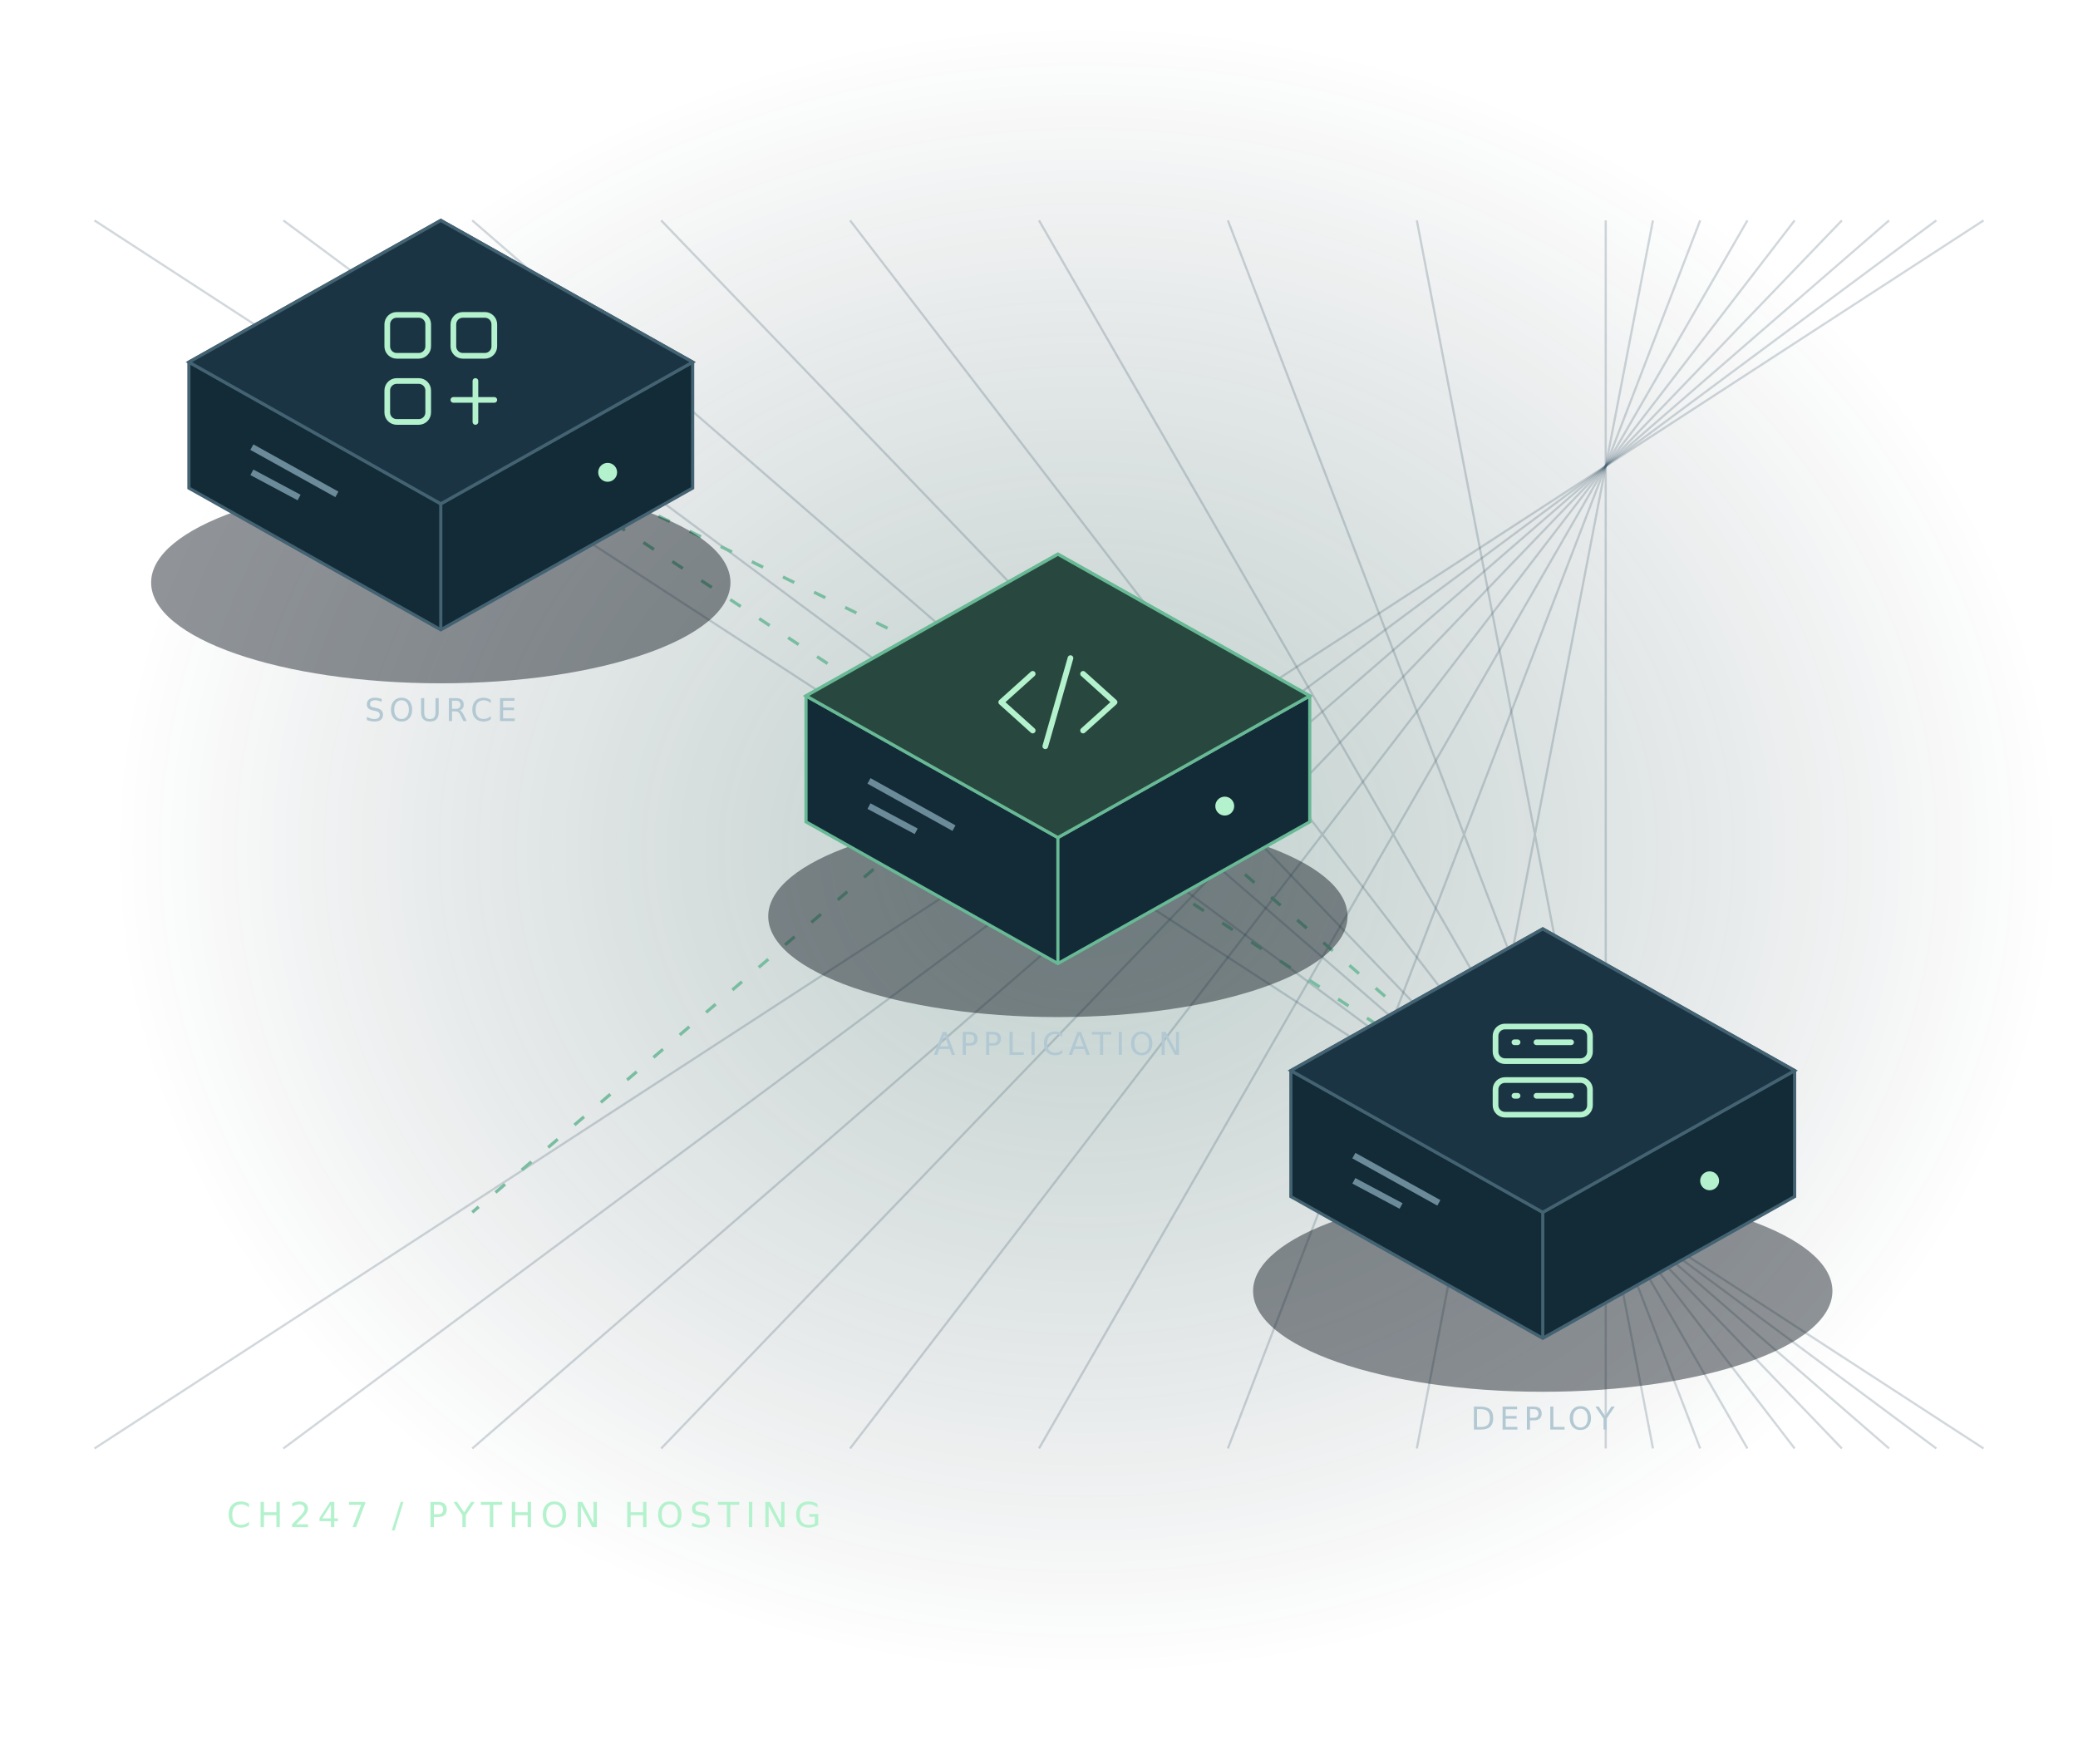
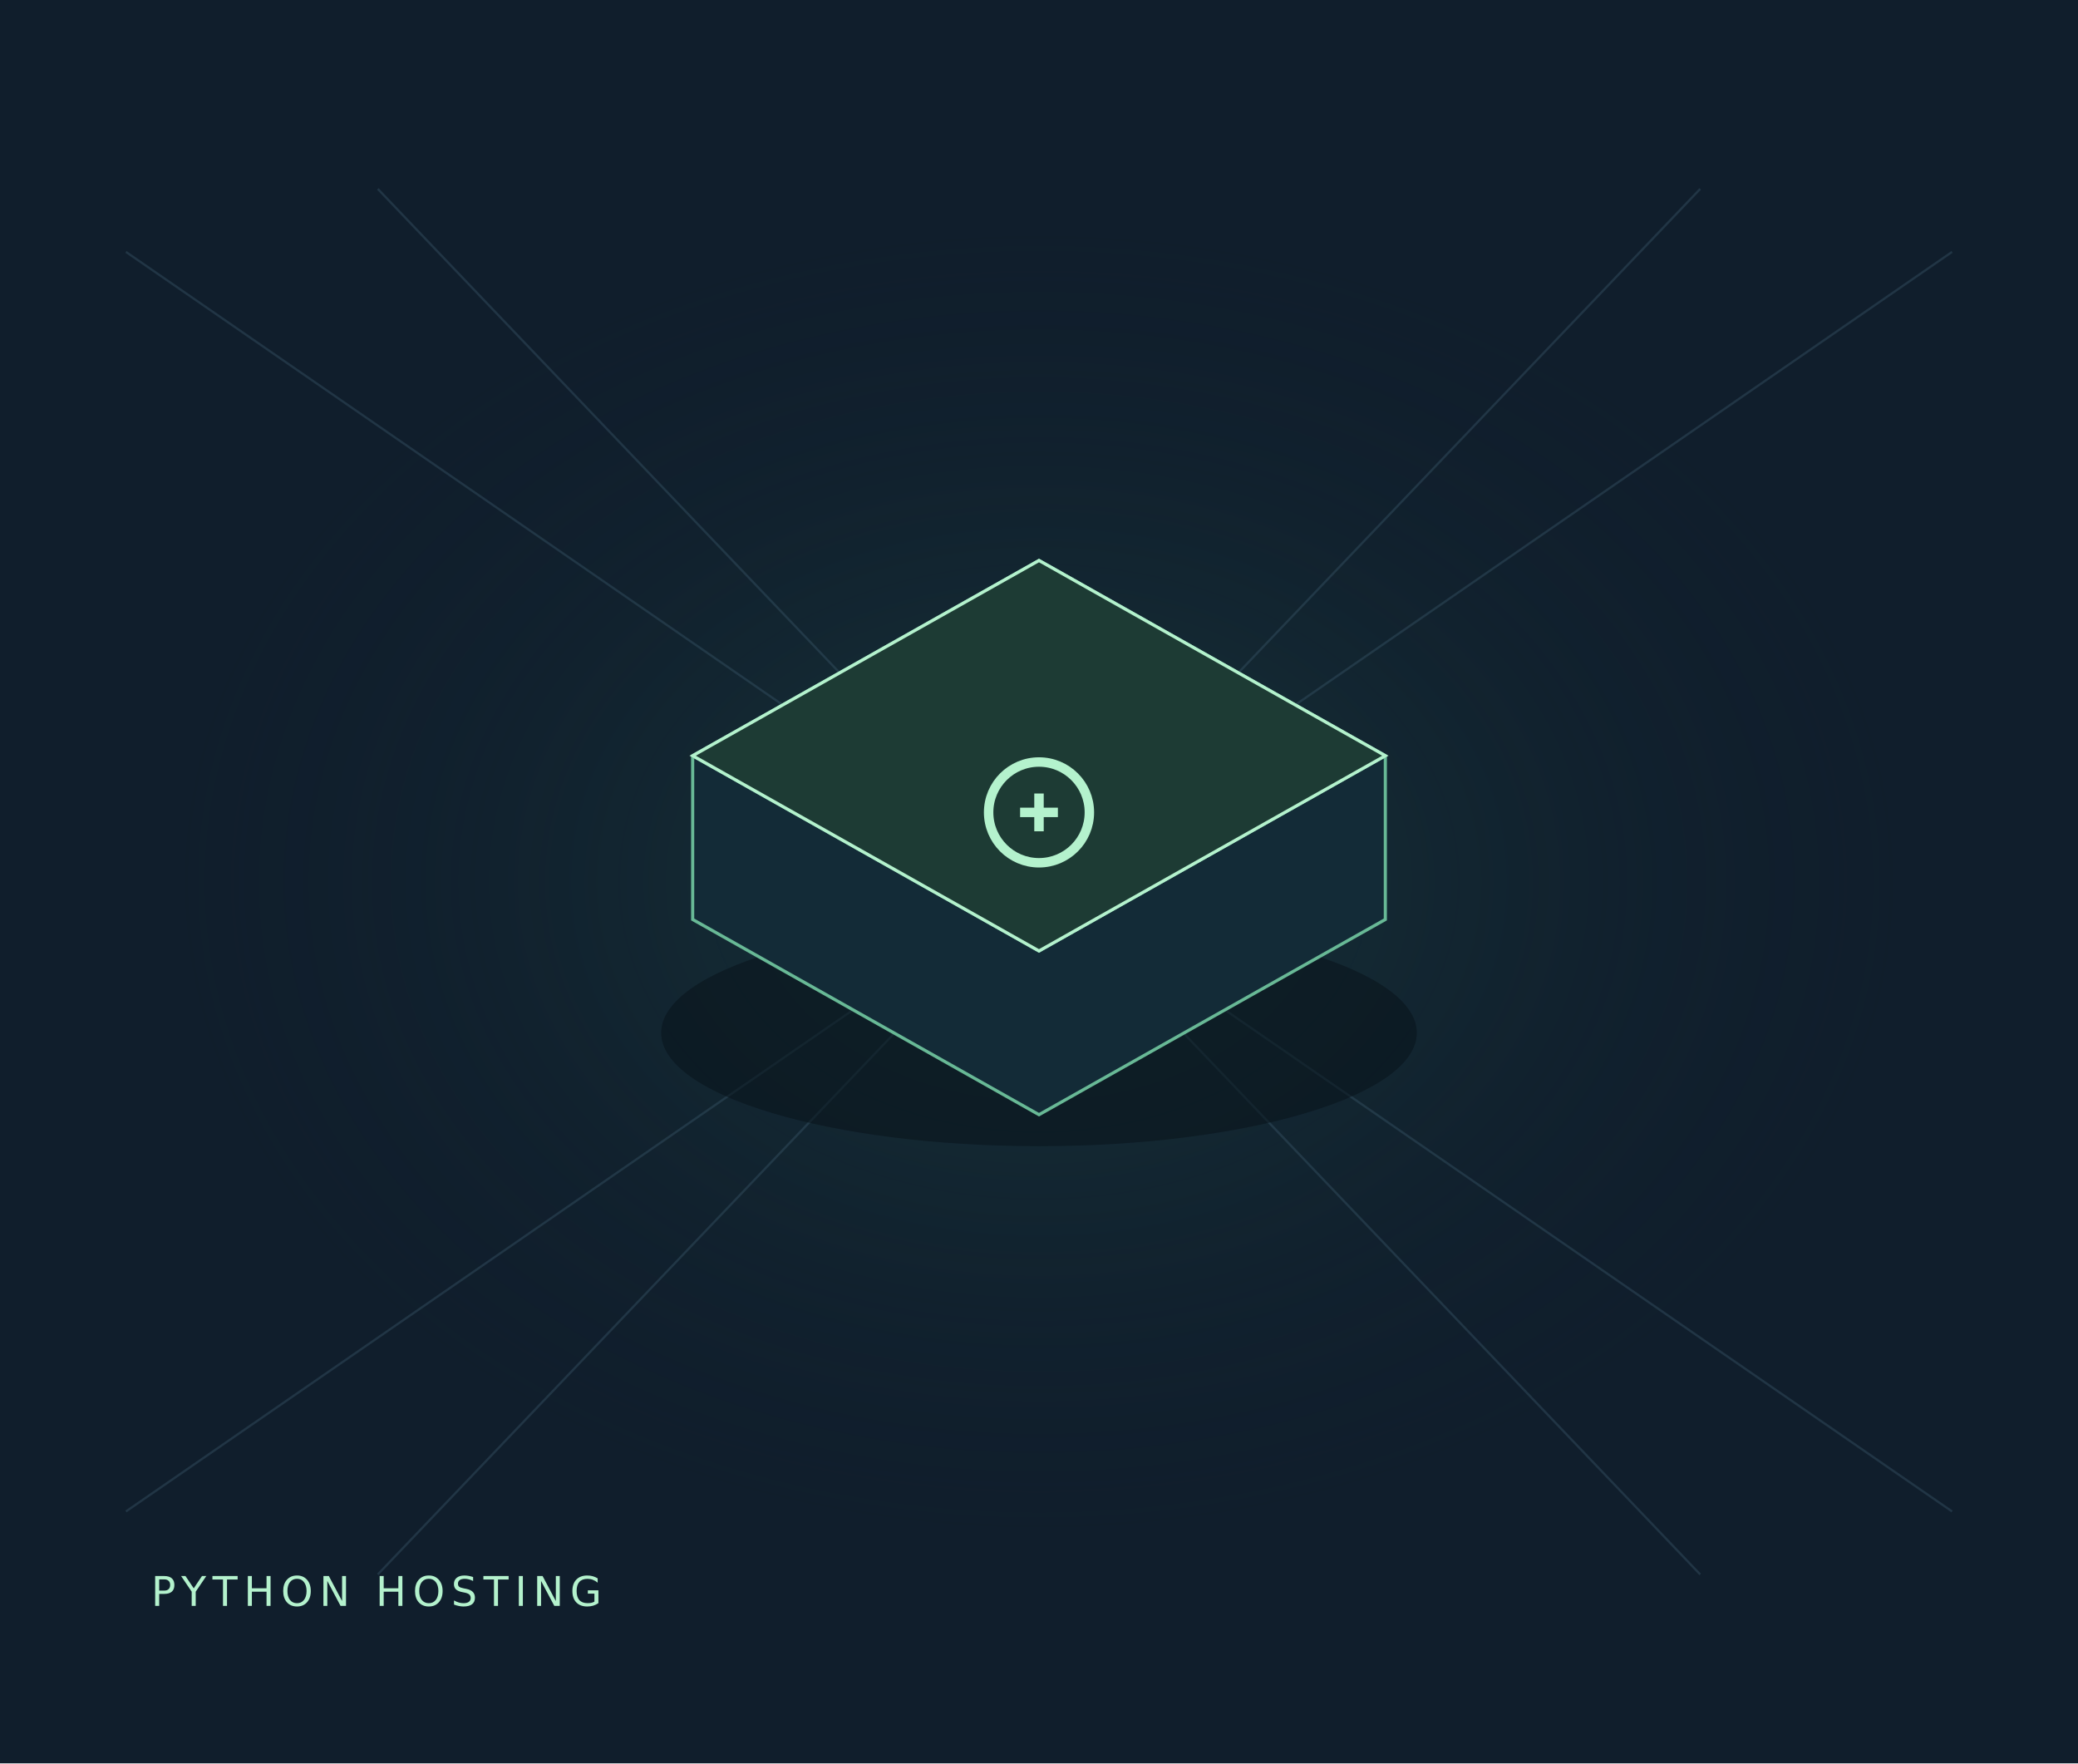
<svg xmlns="http://www.w3.org/2000/svg" viewBox="0 0 660 560" width="660" height="560" role="img">
  <defs>
    <radialGradient id="glow">
-       <stop stop-color="#266758" stop-opacity=".3" />
+       <stop stop-color="#266758" stop-opacity=".35" />
      <stop offset="1" stop-color="#101e2c" stop-opacity="0" />
    </radialGradient>
  </defs>
-   <ellipse cx="345" cy="270" rx="310" ry="265" fill="url(#glow)" />
-   <path d="M30 70 630 460M30 460 630 70" stroke="#365264" stroke-width=".7" opacity=".23" />
-   <path d="M90 70 615 460M90 460 615 70" stroke="#365264" stroke-width=".7" opacity=".23" />
-   <path d="M150 70 600 460M150 460 600 70" stroke="#365264" stroke-width=".7" opacity=".23" />
-   <path d="M210 70 585 460M210 460 585 70" stroke="#365264" stroke-width=".7" opacity=".23" />
-   <path d="M270 70 570 460M270 460 570 70" stroke="#365264" stroke-width=".7" opacity=".23" />
-   <path d="M330 70 555 460M330 460 555 70" stroke="#365264" stroke-width=".7" opacity=".23" />
-   <path d="M390 70 540 460M390 460 540 70" stroke="#365264" stroke-width=".7" opacity=".23" />
-   <path d="M450 70 525 460M450 460 525 70" stroke="#365264" stroke-width=".7" opacity=".23" />
-   <path d="M510 70 510 460M510 460 510 70" stroke="#365264" stroke-width=".7" opacity=".23" />
-   <g stroke="#79bda1" fill="none" stroke-dasharray="4 7">
-     <path d="M140 130 336 226 490 360M336 226 150 385M140 130 490 360" />
+   <rect width="660" height="560" fill="#101e2c" />
+   <ellipse cx="330" cy="280" rx="280" ry="210" fill="url(#glow)" />
+   <g fill="none" stroke="#365264" stroke-width=".7" opacity=".45">
+     <path d="M40 80 620 480M40 480 620 80M120 60 540 500M120 500 540 60" />
  </g>
-   <g transform="translate(140,120)">
-     <ellipse cx="0" cy="65" rx="92" ry="32" fill="#08121a" opacity=".45" />
-     <path d="m-80-5 80-45 80 45v40L0 80l-80-45Z" fill="#132b37" stroke="#436272" stroke-width="1" />
-     <path d="m-80-5 80 45 80-45M0 40v40" fill="none" stroke="#436272" />
-     <path d="m-80-5 80-45 80 45L0 40Z" fill="#1b3444" stroke="#436272" />
-     <path d="m-60 22 27 15m-27-7 15 8" stroke="#6b8b9a" stroke-width="2" />
-     <g transform="translate(-24,-27)">
-       <g fill="none" stroke="#b4f2cd" stroke-width="1.8" stroke-linecap="round" stroke-linejoin="round">
-         <rect x="7" y="7" width="13" height="13" rx="3" />
-         <rect x="28" y="7" width="13" height="13" rx="3" />
-         <rect x="7" y="28" width="13" height="13" rx="3" />
-         <path d="M28 34h13m-6-6v13" />
-       </g>
-     </g>
-     <circle cx="53" cy="30" r="3" fill="#b4f2cd" />
-     <text x="0" y="109" text-anchor="middle" fill="#b2c8d2" font-size="10" font-family="DejaVu Sans,Arial,sans-serif" letter-spacing="1.4">SOURCE</text>
+   <g transform="translate(330 250)">
+     <ellipse cx="0" cy="78" rx="120" ry="36" fill="#08121a" opacity=".55" />
+     <path d="m-110-10 110-62 110 62v52L0 104l-110-62Z" fill="#132b37" stroke="#68b996" />
+     <path d="m-110-10 110 62 110-62" fill="none" stroke="#68b996" />
+     <path d="m-110-10 110-62 110 62L0 52Z" fill="#1d3b34" stroke="#b4f2cd" />
+     <circle cx="0" cy="8" r="16" fill="none" stroke="#b4f2cd" stroke-width="3" />
+     <path d="M-6 8h12M0 2v12" stroke="#b4f2cd" stroke-width="3" />
  </g>
-   <g transform="translate(490,345)">
-     <ellipse cx="0" cy="65" rx="92" ry="32" fill="#08121a" opacity=".45" />
-     <path d="m-80-5 80-45 80 45v40L0 80l-80-45Z" fill="#132b37" stroke="#436272" stroke-width="1" />
-     <path d="m-80-5 80 45 80-45M0 40v40" fill="none" stroke="#436272" />
-     <path d="m-80-5 80-45 80 45L0 40Z" fill="#1b3444" stroke="#436272" />
-     <path d="m-60 22 27 15m-27-7 15 8" stroke="#6b8b9a" stroke-width="2" />
-     <g transform="translate(-24,-27)">
-       <g fill="none" stroke="#b4f2cd" stroke-width="1.8" stroke-linecap="round" stroke-linejoin="round">
-         <rect x="9" y="8" width="30" height="11" rx="3" />
-         <rect x="9" y="25" width="30" height="11" rx="3" />
-         <path d="M15 13h1m6 0h11M15 30h1m6 0h11" />
-       </g>
-     </g>
-     <circle cx="53" cy="30" r="3" fill="#b4f2cd" />
-     <text x="0" y="109" text-anchor="middle" fill="#b2c8d2" font-size="10" font-family="DejaVu Sans,Arial,sans-serif" letter-spacing="1.4">DEPLOY</text>
-   </g>
-   <g transform="translate(6,-9)">
-     <g transform="translate(330,235)">
-       <ellipse cx="0" cy="65" rx="92" ry="32" fill="#08121a" opacity=".45" />
-       <path d="m-80-5 80-45 80 45v40L0 80l-80-45Z" fill="#132b37" stroke="#68b996" stroke-width="1" />
-       <path d="m-80-5 80 45 80-45M0 40v40" fill="none" stroke="#68b996" />
-       <path d="m-80-5 80-45 80 45L0 40Z" fill="#28483f" stroke="#68b996" />
-       <path d="m-60 22 27 15m-27-7 15 8" stroke="#6b8b9a" stroke-width="2" />
-       <g transform="translate(-24,-27)">
-         <g fill="none" stroke="#b4f2cd" stroke-width="1.8" stroke-linecap="round" stroke-linejoin="round">
-           <path d="m16 15-10 9 10 9m16-18 10 9-10 9M28 10l-8 28" />
-         </g>
-       </g>
-       <circle cx="53" cy="30" r="3" fill="#b4f2cd" />
-       <text x="0" y="109" text-anchor="middle" fill="#b2c8d2" font-size="10" font-family="DejaVu Sans,Arial,sans-serif" letter-spacing="1.4">APPLICATION</text>
-     </g>
-   </g>
-   <text x="72" y="485" fill="#b4f2cd" font-size="11" font-family="DejaVu Sans,Arial,sans-serif" letter-spacing="2">CH247 / PYTHON HOSTING</text>
+   <text x="48" y="510" fill="#b4f2cd" font-size="13" font-family="DejaVu Sans,Arial,sans-serif" letter-spacing="2">PYTHON HOSTING</text>
</svg>
